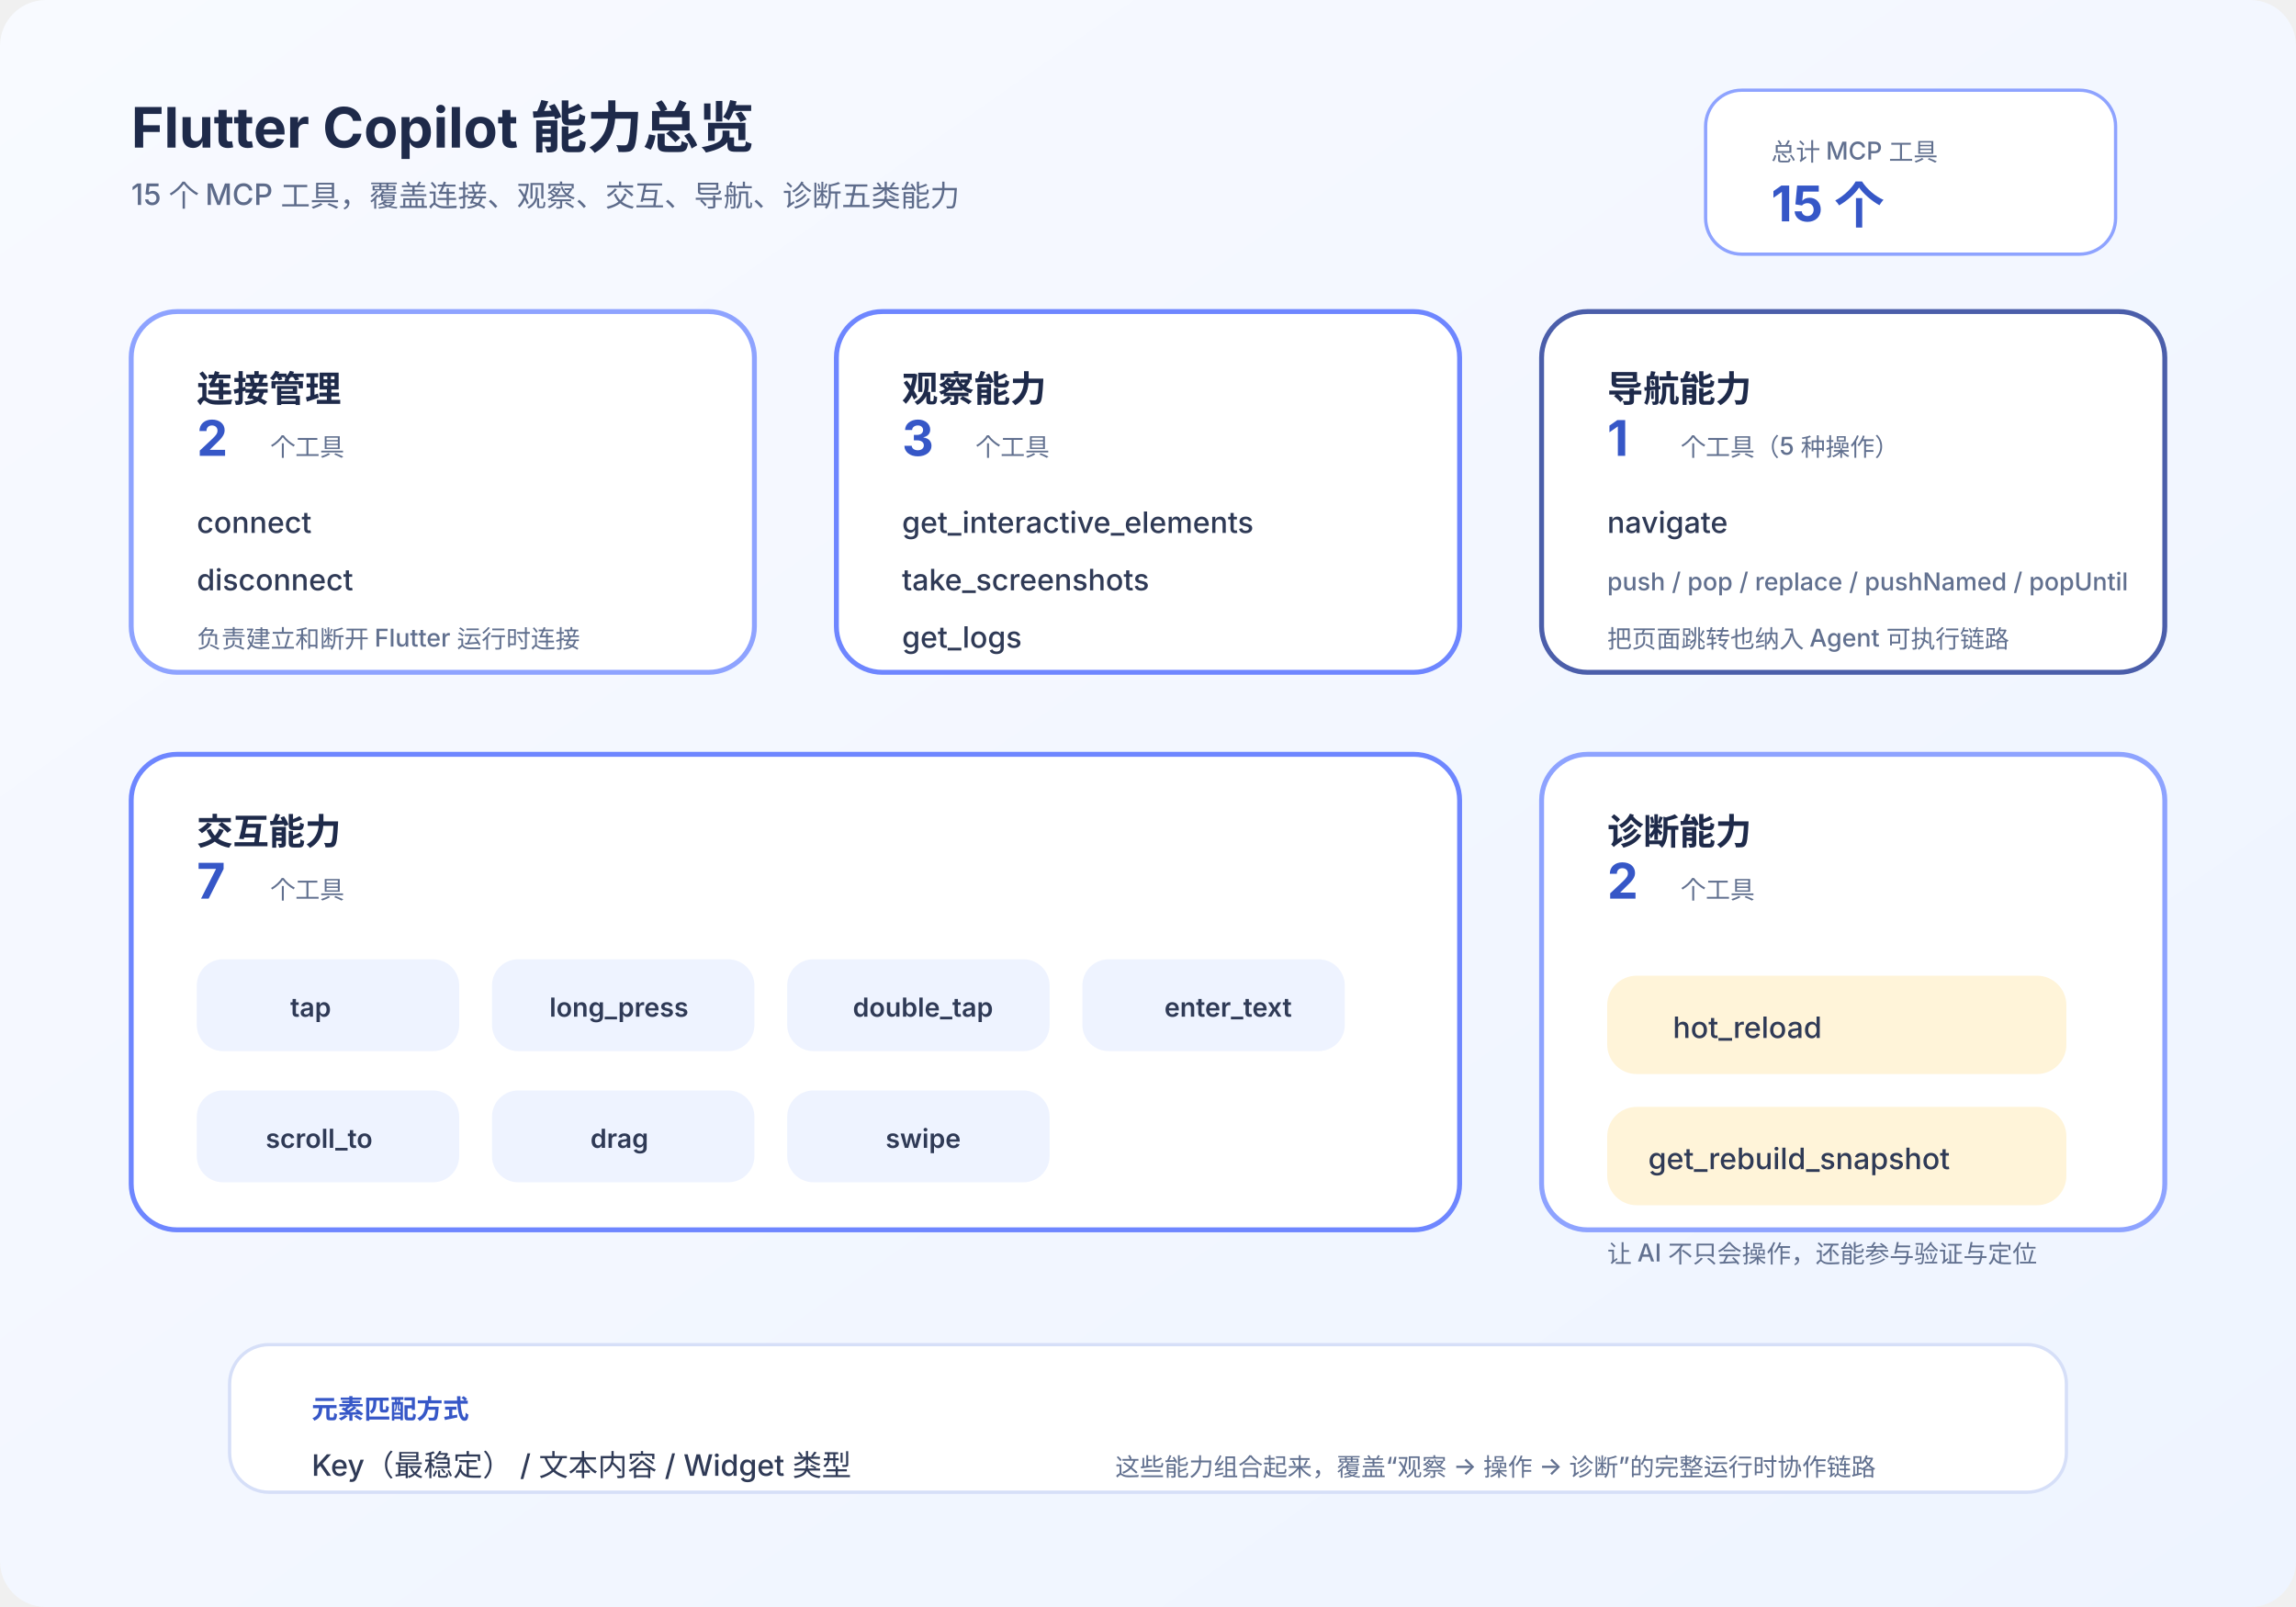
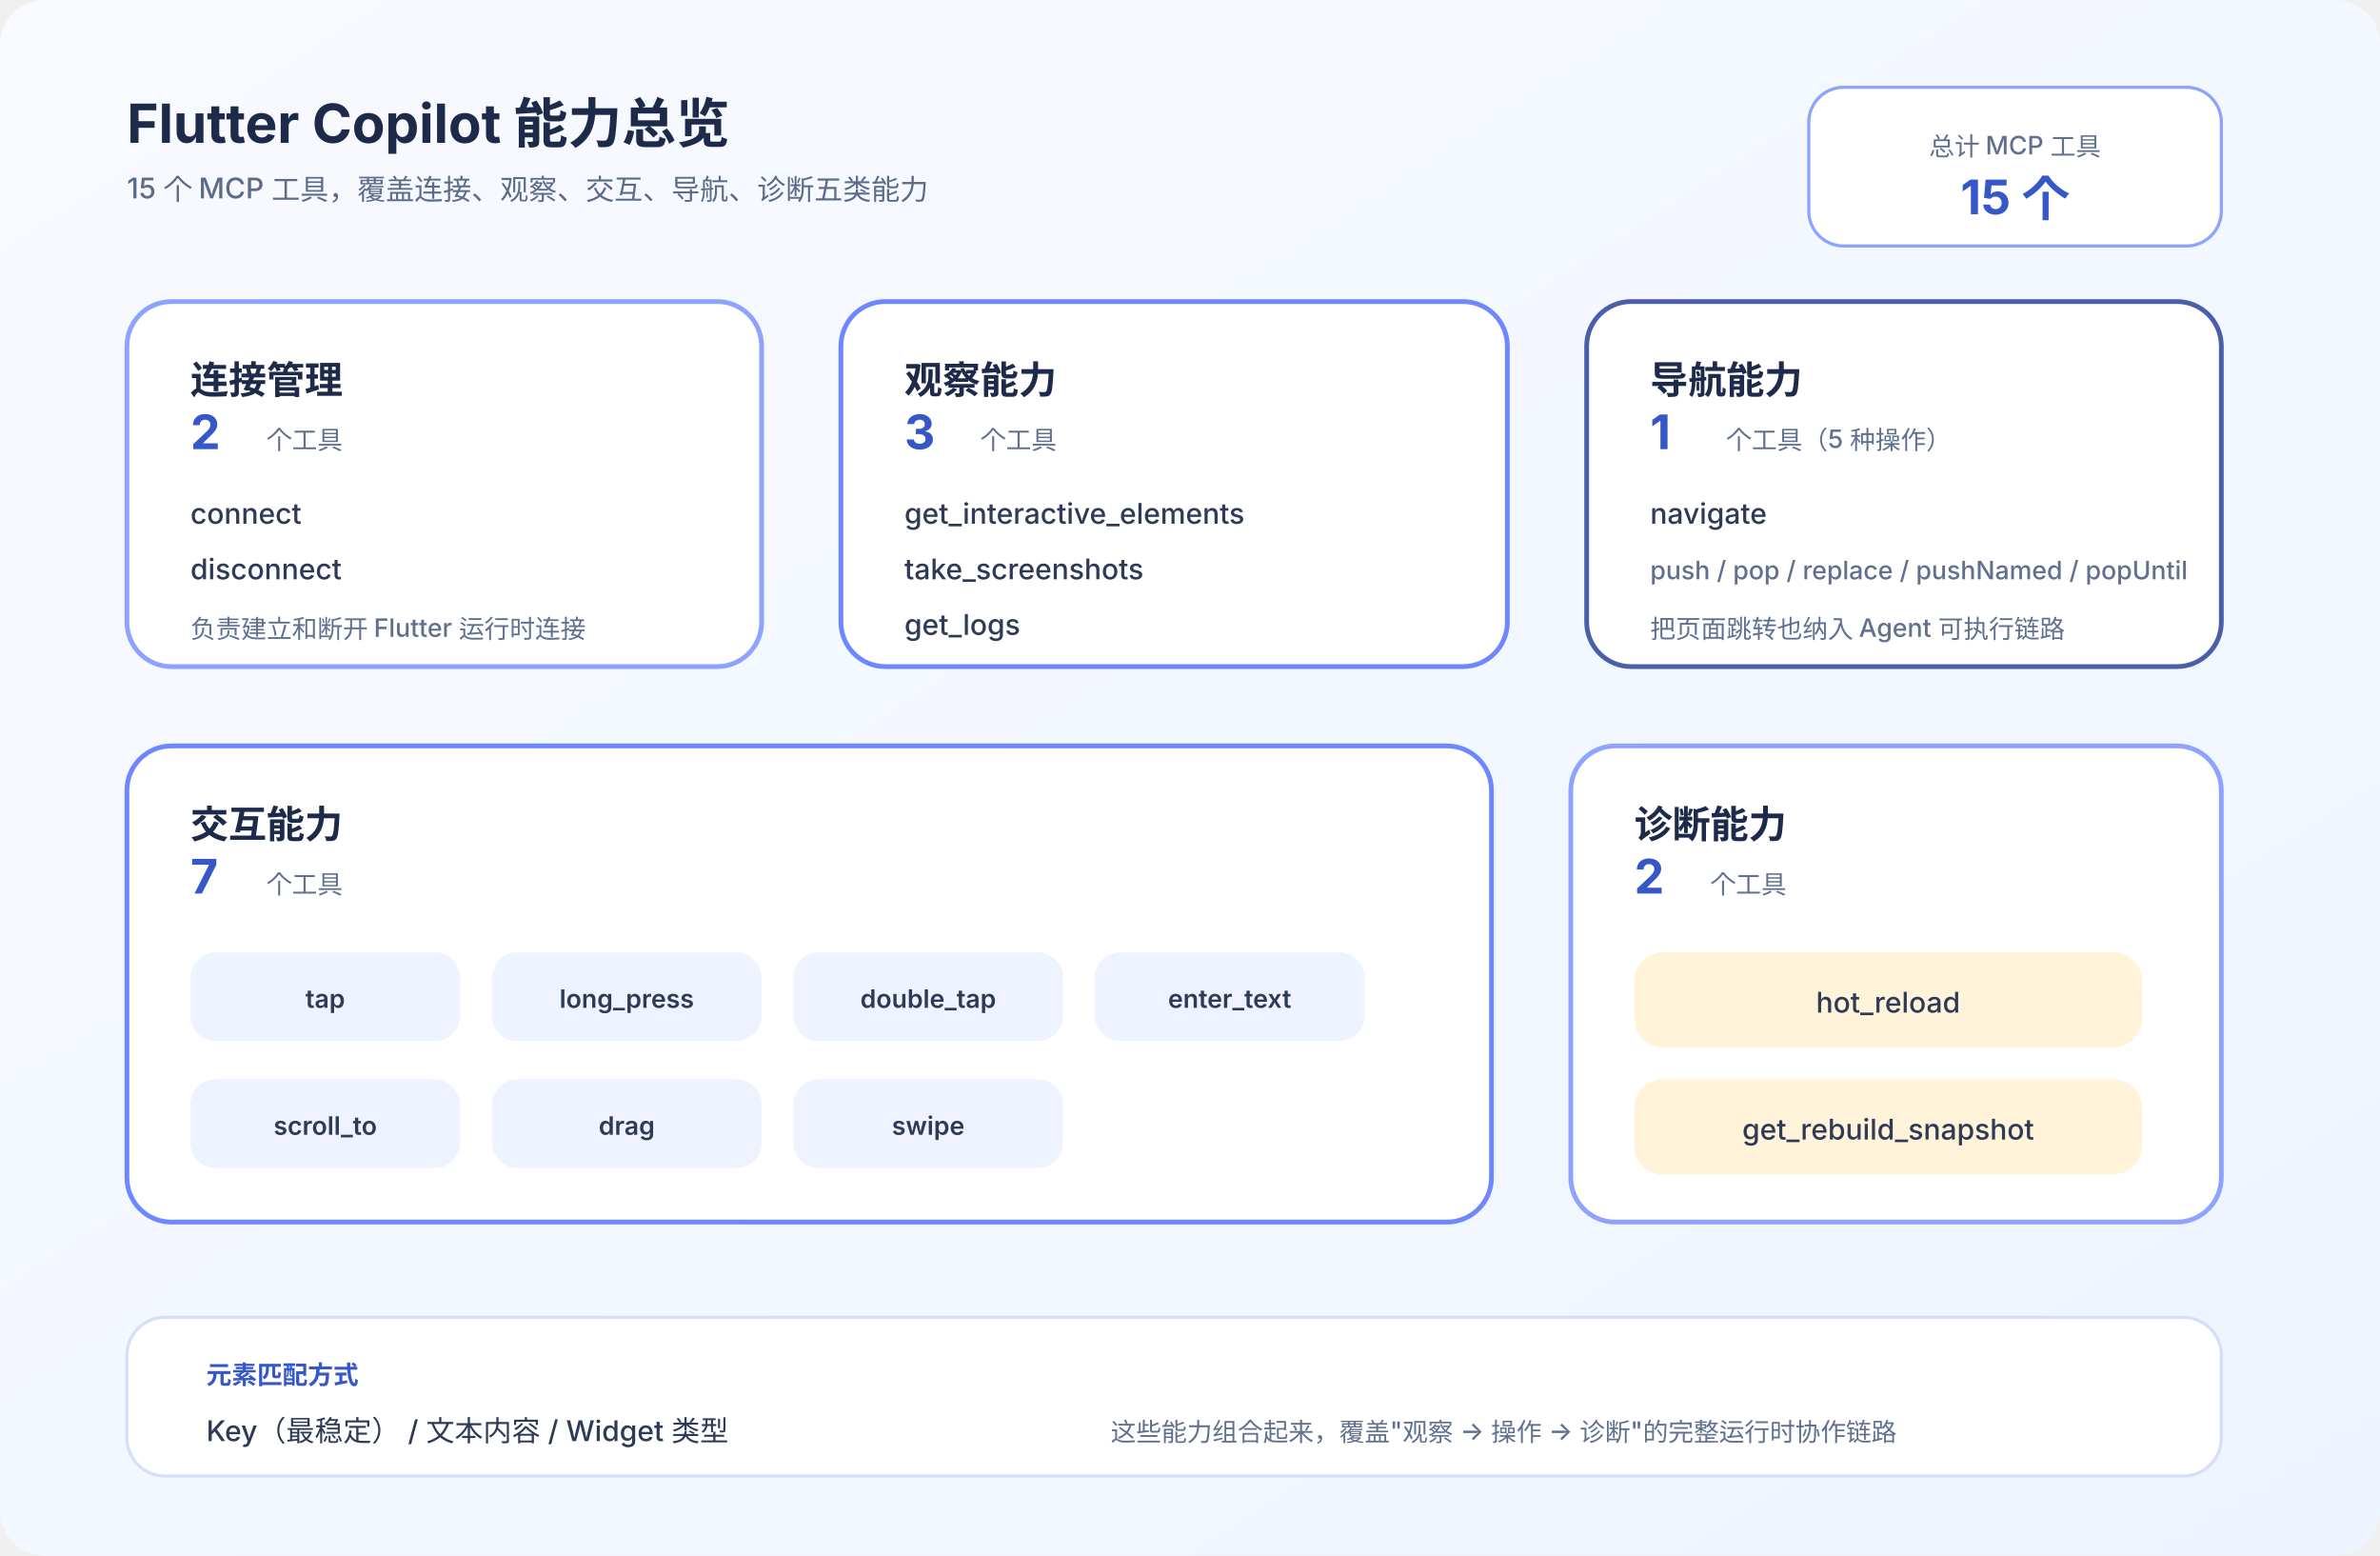
- <svg xmlns="http://www.w3.org/2000/svg" width="1400" height="980" viewBox="0 0 1400 980">
+ <svg xmlns="http://www.w3.org/2000/svg" width="1500" height="980" viewBox="0 0 1500 980">
  <defs>
    <linearGradient id="bg" x1="0" y1="0" x2="1" y2="1">
      <stop offset="0%" stop-color="#F8FAFF" />
      <stop offset="100%" stop-color="#EEF4FF" />
    </linearGradient>
    <style>
      .title { font: 700 34px -apple-system,BlinkMacSystemFont,'Segoe UI',sans-serif; fill: #1E2A4A; }
      .subtitle { font: 500 18px -apple-system,BlinkMacSystemFont,'Segoe UI',sans-serif; fill: #5D6B8A; }
-       .h { font: 700 22px -apple-system,BlinkMacSystemFont,'Segoe UI',sans-serif; fill: #1E2A4A; }
+       .h { font: 700 24px -apple-system,BlinkMacSystemFont,'Segoe UI',sans-serif; fill: #1E2A4A; }
      .b { font: 500 18px -apple-system,BlinkMacSystemFont,'Segoe UI',sans-serif; fill: #2F3A56; }
-       .small { font: 500 15px -apple-system,BlinkMacSystemFont,'Segoe UI',sans-serif; fill: #61708F; }
+       .small { font: 500 16px -apple-system,BlinkMacSystemFont,'Segoe UI',sans-serif; fill: #61708F; }
      .count { font: 700 30px -apple-system,BlinkMacSystemFont,'Segoe UI',sans-serif; fill: #3657C7; }
      .tag { font: 700 16px -apple-system,BlinkMacSystemFont,'Segoe UI',sans-serif; fill: #3657C7; }
      .tool { font: 600 16px -apple-system,BlinkMacSystemFont,'Segoe UI',sans-serif; fill: #2F3A56; }
    </style>
  </defs>
-   <rect width="1400" height="980" rx="28" fill="url(#bg)" />
+   <rect width="1500" height="980" rx="28" fill="url(#bg)" />
  <text x="80" y="90" class="title">Flutter Copilot 能力总览</text>
  <text x="80" y="125" class="subtitle">15 个 MCP 工具，覆盖连接、观察、交互、导航、诊断五类能力</text>
-   <rect x="1040" y="55" width="250" height="100" rx="22" fill="#FFFFFF" stroke="#8EA3FF" stroke-width="2" />
-   <text x="1080" y="98" class="small">总计 MCP 工具</text>
-   <text x="1080" y="135" class="count">15 个</text>
-   <rect x="80" y="190" width="380" height="220" rx="28" fill="#FFFFFF" stroke="#8EA3FF" stroke-width="3" />
-   <text x="120" y="245" class="h">连接管理</text>
-   <text x="120" y="278" class="count">2</text>
-   <text x="165" y="278" class="small">个工具</text>
-   <text x="120" y="325" class="b">connect</text>
-   <text x="120" y="360" class="b">disconnect</text>
-   <text x="120" y="395" class="small">负责建立和断开 Flutter 运行时连接</text>
-   <rect x="510" y="190" width="380" height="220" rx="28" fill="#FFFFFF" stroke="#6E86FF" stroke-width="3" />
-   <text x="550" y="245" class="h">观察能力</text>
-   <text x="550" y="278" class="count">3</text>
-   <text x="595" y="278" class="small">个工具</text>
-   <text x="550" y="325" class="b">get_interactive_elements</text>
-   <text x="550" y="360" class="b">take_screenshots</text>
-   <text x="550" y="395" class="b">get_logs</text>
-   <rect x="940" y="190" width="380" height="220" rx="28" fill="#FFFFFF" stroke="#4B5EAA" stroke-width="3" />
-   <text x="980" y="245" class="h">导航能力</text>
-   <text x="980" y="278" class="count">1</text>
-   <text x="1025" y="278" class="small">个工具（5 种操作）</text>
-   <text x="980" y="325" class="b">navigate</text>
-   <text x="980" y="360" class="small">push / pop / replace / pushNamed / popUntil</text>
-   <text x="980" y="395" class="small">把页面跳转也纳入 Agent 可执行链路</text>
-   <rect x="80" y="460" width="810" height="290" rx="28" fill="#FFFFFF" stroke="#6E86FF" stroke-width="3" />
-   <text x="120" y="515" class="h">交互能力</text>
-   <text x="120" y="548" class="count">7</text>
-   <text x="165" y="548" class="small">个工具</text>
-   <rect x="120" y="585" width="160" height="56" rx="16" fill="#EEF3FF" />
-   <text x="177" y="620" class="tool">tap</text>
-   <rect x="300" y="585" width="160" height="56" rx="16" fill="#EEF3FF" />
-   <text x="335" y="620" class="tool">long_press</text>
-   <rect x="480" y="585" width="160" height="56" rx="16" fill="#EEF3FF" />
-   <text x="520" y="620" class="tool">double_tap</text>
-   <rect x="660" y="585" width="160" height="56" rx="16" fill="#EEF3FF" />
-   <text x="710" y="620" class="tool">enter_text</text>
-   <rect x="120" y="665" width="160" height="56" rx="16" fill="#EEF3FF" />
-   <text x="162" y="700" class="tool">scroll_to</text>
-   <rect x="300" y="665" width="160" height="56" rx="16" fill="#EEF3FF" />
-   <text x="360" y="700" class="tool">drag</text>
-   <rect x="480" y="665" width="160" height="56" rx="16" fill="#EEF3FF" />
-   <text x="540" y="700" class="tool">swipe</text>
-   <rect x="940" y="460" width="380" height="290" rx="28" fill="#FFFFFF" stroke="#8EA3FF" stroke-width="3" />
-   <text x="980" y="515" class="h">诊断能力</text>
-   <text x="980" y="548" class="count">2</text>
-   <text x="1025" y="548" class="small">个工具</text>
-   <rect x="980" y="595" width="280" height="60" rx="18" fill="#FFF4D9" />
-   <text x="1020" y="633" class="b">hot_reload</text>
-   <rect x="980" y="675" width="280" height="60" rx="18" fill="#FFF4D9" />
-   <text x="1005" y="713" class="b">get_rebuild_snapshot</text>
-   <text x="980" y="770" class="small">让 AI 不只会操作，还能参与验证与定位</text>
-   <rect x="140" y="820" width="1120" height="90" rx="24" fill="#FFFFFF" stroke="#D6DFF8" stroke-width="2" />
-   <text x="190" y="865" class="tag">元素匹配方式</text>
-   <text x="190" y="900" class="b">Key（最稳定） / 文本内容 / Widget 类型</text>
-   <text x="680" y="900" class="small">这些能力组合起来，覆盖“观察 → 操作 → 诊断”的完整运行时协作链路</text>
+   <rect x="1140" y="55" width="260" height="100" rx="22" fill="#FFFFFF" stroke="#8EA3FF" stroke-width="2" />
+   <text x="1270" y="98" class="small" text-anchor="middle">总计 MCP 工具</text>
+   <text x="1270" y="135" class="count" text-anchor="middle">15 个</text>
+   <rect x="80" y="190" width="400" height="230" rx="28" fill="#FFFFFF" stroke="#8EA3FF" stroke-width="3" />
+   <text x="120" y="248" class="h">连接管理</text>
+   <text x="120" y="283" class="count">2</text>
+   <text x="168" y="283" class="small">个工具</text>
+   <text x="120" y="330" class="b">connect</text>
+   <text x="120" y="365" class="b">disconnect</text>
+   <text x="120" y="402" class="small">负责建立和断开 Flutter 运行时连接</text>
+   <rect x="530" y="190" width="420" height="230" rx="28" fill="#FFFFFF" stroke="#6E86FF" stroke-width="3" />
+   <text x="570" y="248" class="h">观察能力</text>
+   <text x="570" y="283" class="count">3</text>
+   <text x="618" y="283" class="small">个工具</text>
+   <text x="570" y="330" class="b">get_interactive_elements</text>
+   <text x="570" y="365" class="b">take_screenshots</text>
+   <text x="570" y="400" class="b">get_logs</text>
+   <rect x="1000" y="190" width="400" height="230" rx="28" fill="#FFFFFF" stroke="#4B5EAA" stroke-width="3" />
+   <text x="1040" y="248" class="h">导航能力</text>
+   <text x="1040" y="283" class="count">1</text>
+   <text x="1088" y="283" class="small">个工具（5 种操作）</text>
+   <text x="1040" y="330" class="b">navigate</text>
+   <text x="1040" y="365" class="small">push / pop / replace / pushNamed / popUntil</text>
+   <text x="1040" y="402" class="small">把页面跳转也纳入 Agent 可执行链路</text>
+   <rect x="80" y="470" width="860" height="300" rx="28" fill="#FFFFFF" stroke="#6E86FF" stroke-width="3" />
+   <text x="120" y="528" class="h">交互能力</text>
+   <text x="120" y="563" class="count">7</text>
+   <text x="168" y="563" class="small">个工具</text>
+   <rect x="120" y="600" width="170" height="56" rx="16" fill="#EEF3FF" />
+   <text x="205" y="635" class="tool" text-anchor="middle">tap</text>
+   <rect x="310" y="600" width="170" height="56" rx="16" fill="#EEF3FF" />
+   <text x="395" y="635" class="tool" text-anchor="middle">long_press</text>
+   <rect x="500" y="600" width="170" height="56" rx="16" fill="#EEF3FF" />
+   <text x="585" y="635" class="tool" text-anchor="middle">double_tap</text>
+   <rect x="690" y="600" width="170" height="56" rx="16" fill="#EEF3FF" />
+   <text x="775" y="635" class="tool" text-anchor="middle">enter_text</text>
+   <rect x="120" y="680" width="170" height="56" rx="16" fill="#EEF3FF" />
+   <text x="205" y="715" class="tool" text-anchor="middle">scroll_to</text>
+   <rect x="310" y="680" width="170" height="56" rx="16" fill="#EEF3FF" />
+   <text x="395" y="715" class="tool" text-anchor="middle">drag</text>
+   <rect x="500" y="680" width="170" height="56" rx="16" fill="#EEF3FF" />
+   <text x="585" y="715" class="tool" text-anchor="middle">swipe</text>
+   <rect x="990" y="470" width="410" height="300" rx="28" fill="#FFFFFF" stroke="#8EA3FF" stroke-width="3" />
+   <text x="1030" y="528" class="h">诊断能力</text>
+   <text x="1030" y="563" class="count">2</text>
+   <text x="1078" y="563" class="small">个工具</text>
+   <rect x="1030" y="600" width="320" height="60" rx="18" fill="#FFF4D9" />
+   <text x="1190" y="638" class="b" text-anchor="middle">hot_reload</text>
+   <rect x="1030" y="680" width="320" height="60" rx="18" fill="#FFF4D9" />
+   <text x="1190" y="718" class="b" text-anchor="middle">get_rebuild_snapshot</text>
+   <rect x="80" y="830" width="1320" height="100" rx="24" fill="#FFFFFF" stroke="#D6DFF8" stroke-width="2" />
+   <text x="130" y="872" class="tag">元素匹配方式</text>
+   <text x="130" y="908" class="b">Key（最稳定） / 文本内容 / Widget 类型</text>
+   <text x="700" y="908" class="small">这些能力组合起来，覆盖"观察 → 操作 → 诊断"的完整运行时协作链路</text>
</svg>
